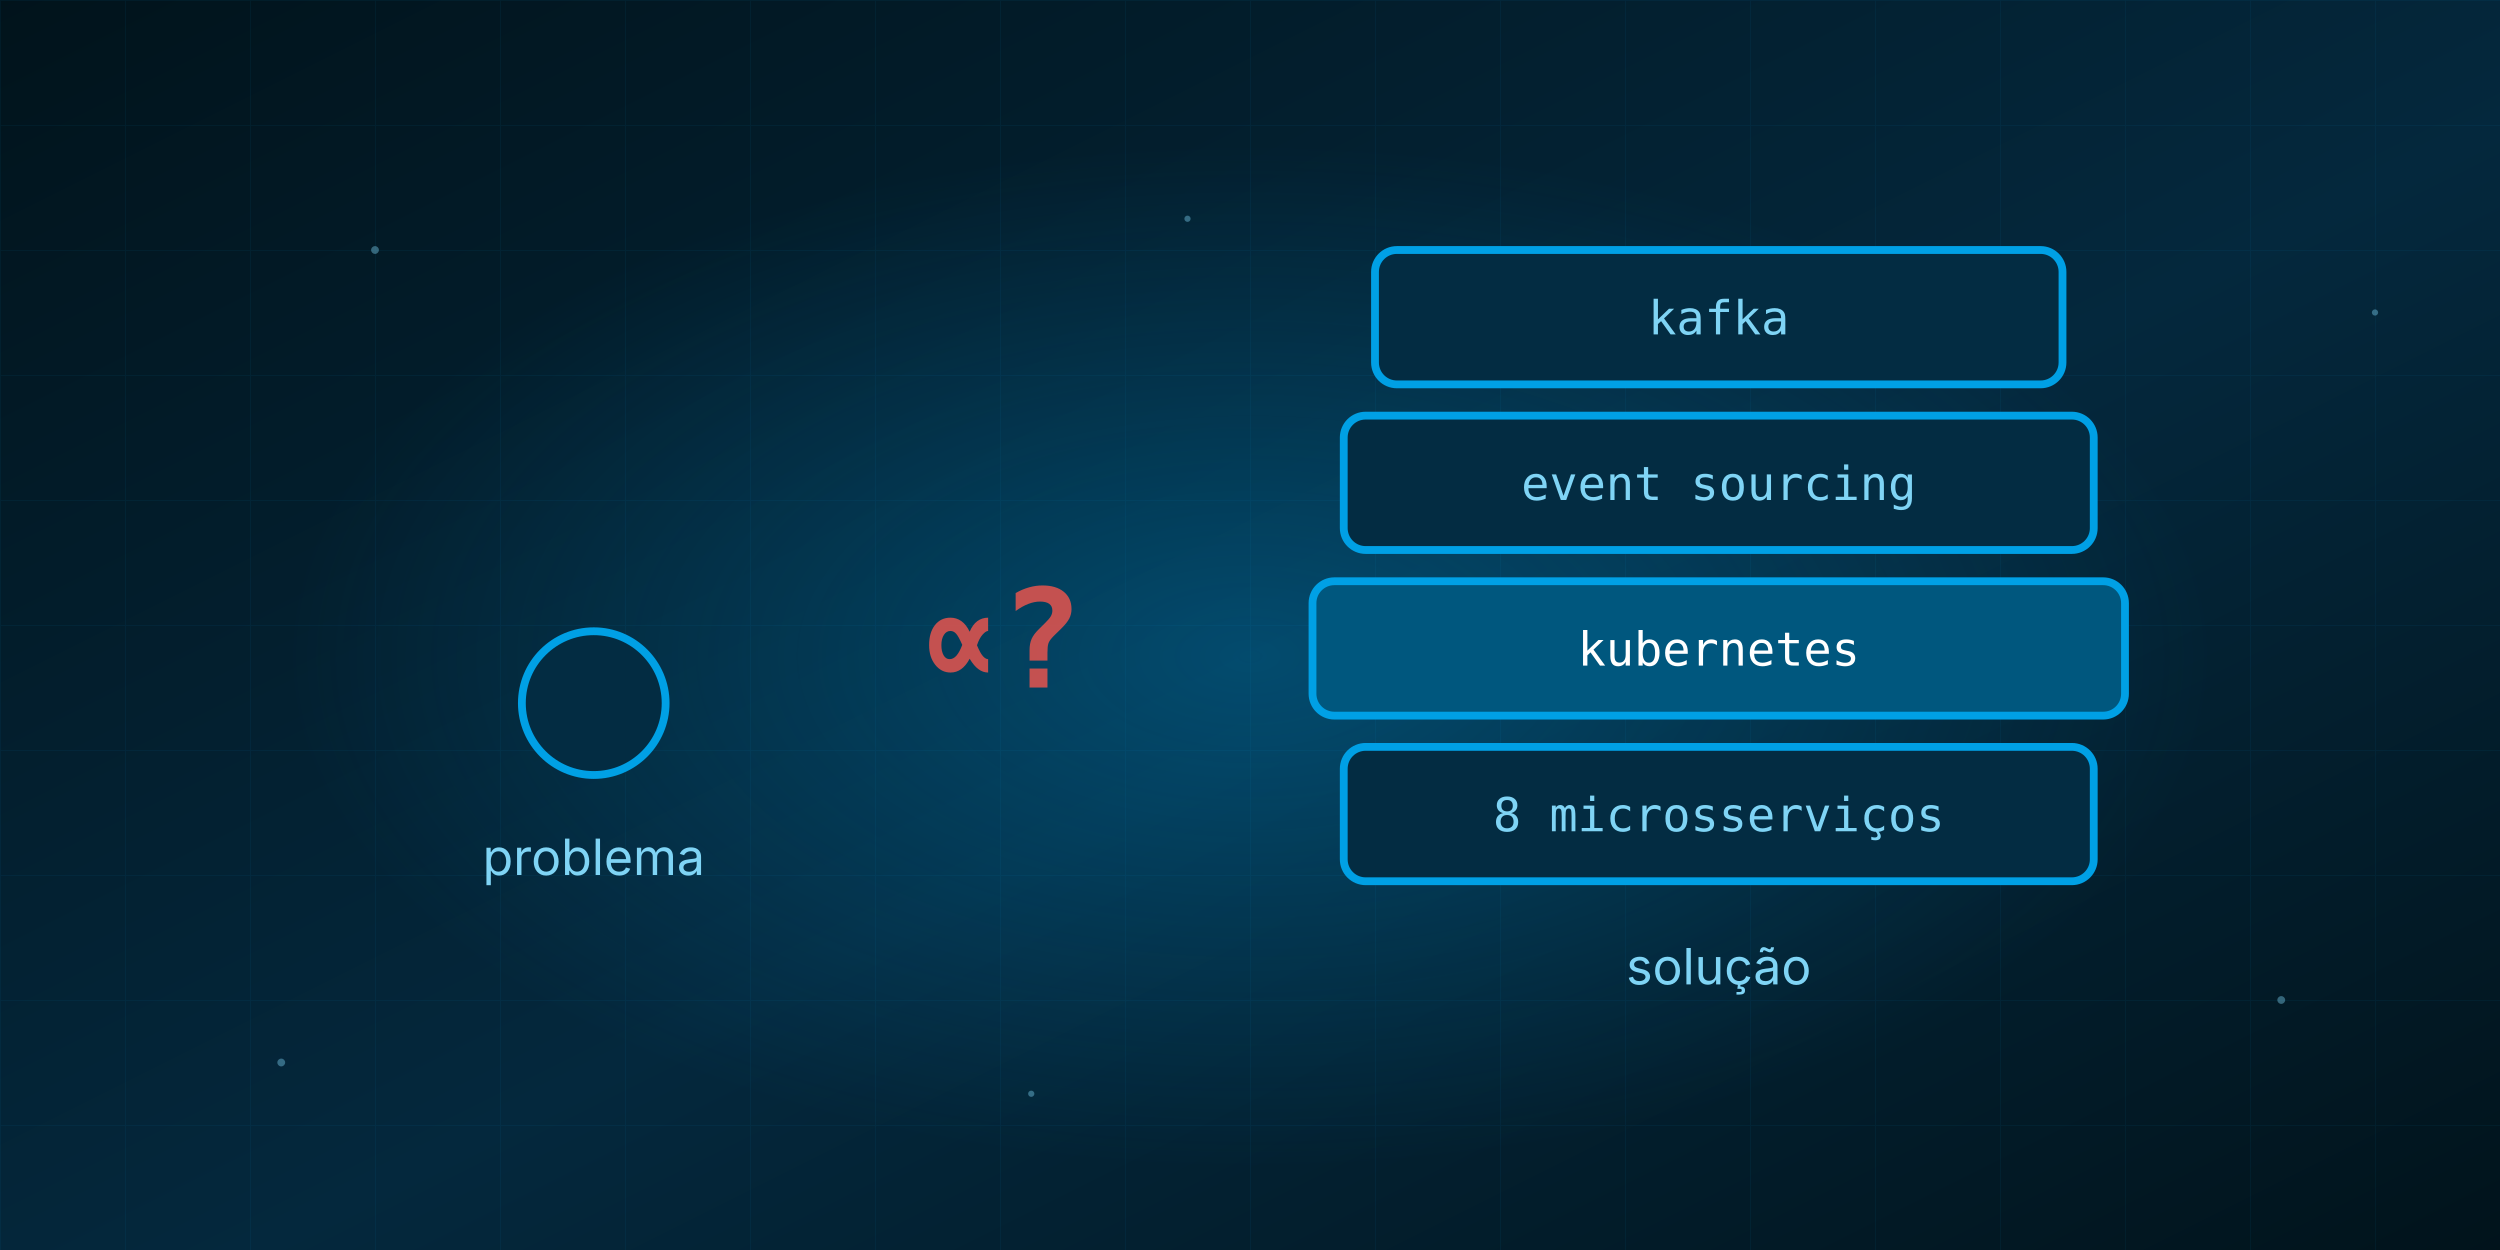
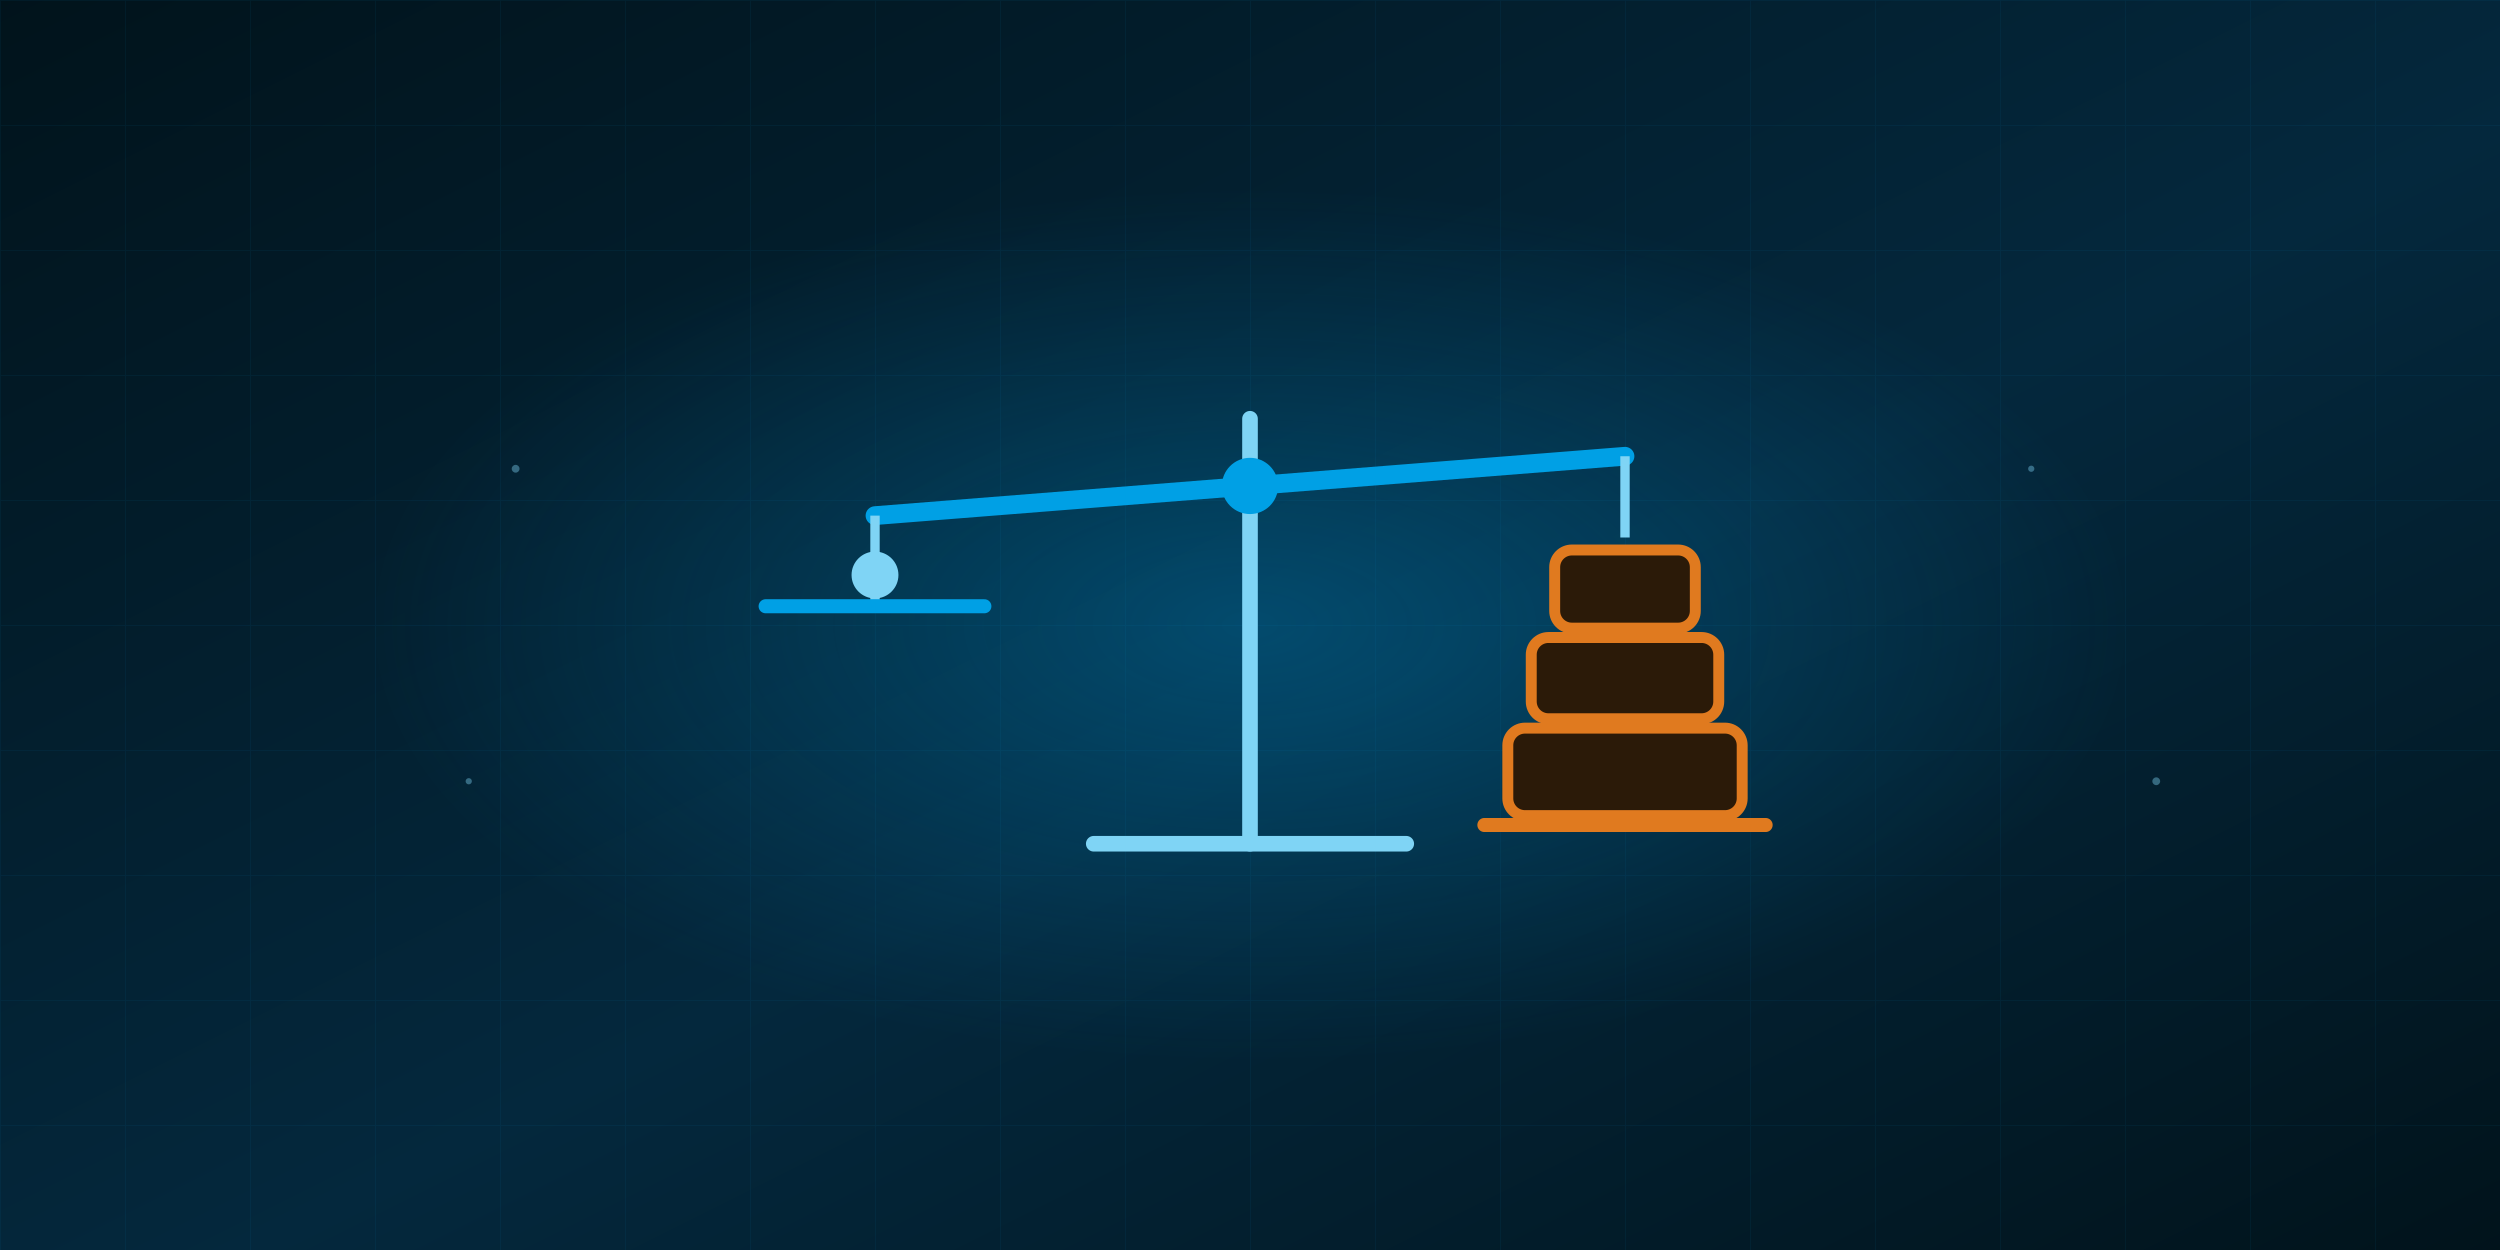
<svg xmlns="http://www.w3.org/2000/svg" viewBox="0 0 1600 800" preserveAspectRatio="xMidYMid slice">
  <defs>
    <linearGradient id="bg" x1="0" y1="0" x2="1" y2="1">
      <stop offset="0" stop-color="#01131b" />
      <stop offset="0.55" stop-color="#04283d" />
      <stop offset="1" stop-color="#01131b" />
    </linearGradient>
    <radialGradient id="glow" cx="0.5" cy="0.5" r="0.5">
      <stop offset="0" stop-color="#00a0e5" stop-opacity="0.3" />
      <stop offset="1" stop-color="#00a0e5" stop-opacity="0" />
    </radialGradient>
    <pattern id="grid" width="80" height="80" patternUnits="userSpaceOnUse">
      <path d="M80 0 H0 V80" fill="none" stroke="#00a0e5" stroke-opacity="0.07" stroke-width="1" />
    </pattern>
  </defs>
  <rect width="1600" height="800" fill="url(#bg)" />
  <rect width="1600" height="800" fill="url(#grid)" />
-   <ellipse cx="800" cy="420" rx="620" ry="330" fill="url(#glow)" />
+   <ellipse cx="800" cy="400" rx="560" ry="280" fill="url(#glow)" />
+   <path d="M800 268 V540" stroke="#7fd4f5" stroke-width="10" stroke-linecap="round" />
+   <path d="M700 540 H900" stroke="#7fd4f5" stroke-width="10" stroke-linecap="round" />
+   <path d="M560 330 L1040 292" stroke="#00a0e5" stroke-width="12" stroke-linecap="round" />
+   <circle cx="800" cy="311" r="18" fill="#00a0e5" />
  <g>
-     <circle cx="380" cy="450" r="46" fill="#032c42" stroke="#00a0e5" stroke-width="5" />
-     <text x="380" y="560" font-family="-apple-system, sans-serif" font-size="32" fill="#7fd4f5" text-anchor="middle">problema</text>
+     <path d="M560 330 V385" stroke="#7fd4f5" stroke-width="6" />
+     <path d="M490 388 H630" stroke="#00a0e5" stroke-width="9" stroke-linecap="round" />
+     <circle cx="560" cy="368" r="15" fill="#7fd4f5" />
  </g>
-   <text x="640" y="440" font-family="ui-monospace, monospace" font-size="88" font-weight="700" fill="#d9534f" text-anchor="middle" opacity="0.9">∝?</text>
-   <g stroke="#00a0e5" stroke-width="5" fill="#032c42">
-     <rect x="880" y="160" width="440" height="86" rx="14" />
-     <rect x="860" y="266" width="480" height="86" rx="14" />
-     <rect x="840" y="372" width="520" height="86" rx="14" fill="#00577e" />
-     <rect x="860" y="478" width="480" height="86" rx="14" />
+   <g>
+     <path d="M1040 292 V344" stroke="#7fd4f5" stroke-width="6" />
+     <g fill="#2b1a08" stroke="#e07a1f" stroke-width="7">
+       <rect x="995" y="352" width="90" height="50" rx="11" />
+       <rect x="980" y="408" width="120" height="52" rx="11" />
+       <rect x="965" y="466" width="150" height="56" rx="11" />
+     </g>
+     <path d="M950 528 H1130" stroke="#e07a1f" stroke-width="9" stroke-linecap="round" />
  </g>
-   <g font-family="ui-monospace, monospace" font-size="30" fill="#7fd4f5" text-anchor="middle">
-     <text x="1100" y="214">kafka</text>
-     <text x="1100" y="320">event sourcing</text>
-     <text x="1100" y="426" fill="#ffffff">kubernetes</text>
-     <text x="1100" y="532">8 microsserviços</text>
-   </g>
-   <text x="1100" y="630" font-family="-apple-system, sans-serif" font-size="32" fill="#7fd4f5" text-anchor="middle">solução</text>
  <g fill="#7fd4f5" opacity="0.4">
-     <circle cx="240" cy="160" r="2.5" />
-     <circle cx="760" cy="140" r="2" />
-     <circle cx="1460" cy="640" r="2.5" />
-     <circle cx="1520" cy="200" r="2" />
-     <circle cx="180" cy="680" r="2.5" />
-     <circle cx="660" cy="700" r="2" />
+     <circle cx="330" cy="300" r="2.5" />
+     <circle cx="1300" cy="300" r="2" />
+     <circle cx="1380" cy="500" r="2.5" />
+     <circle cx="300" cy="500" r="2" />
  </g>
</svg>
